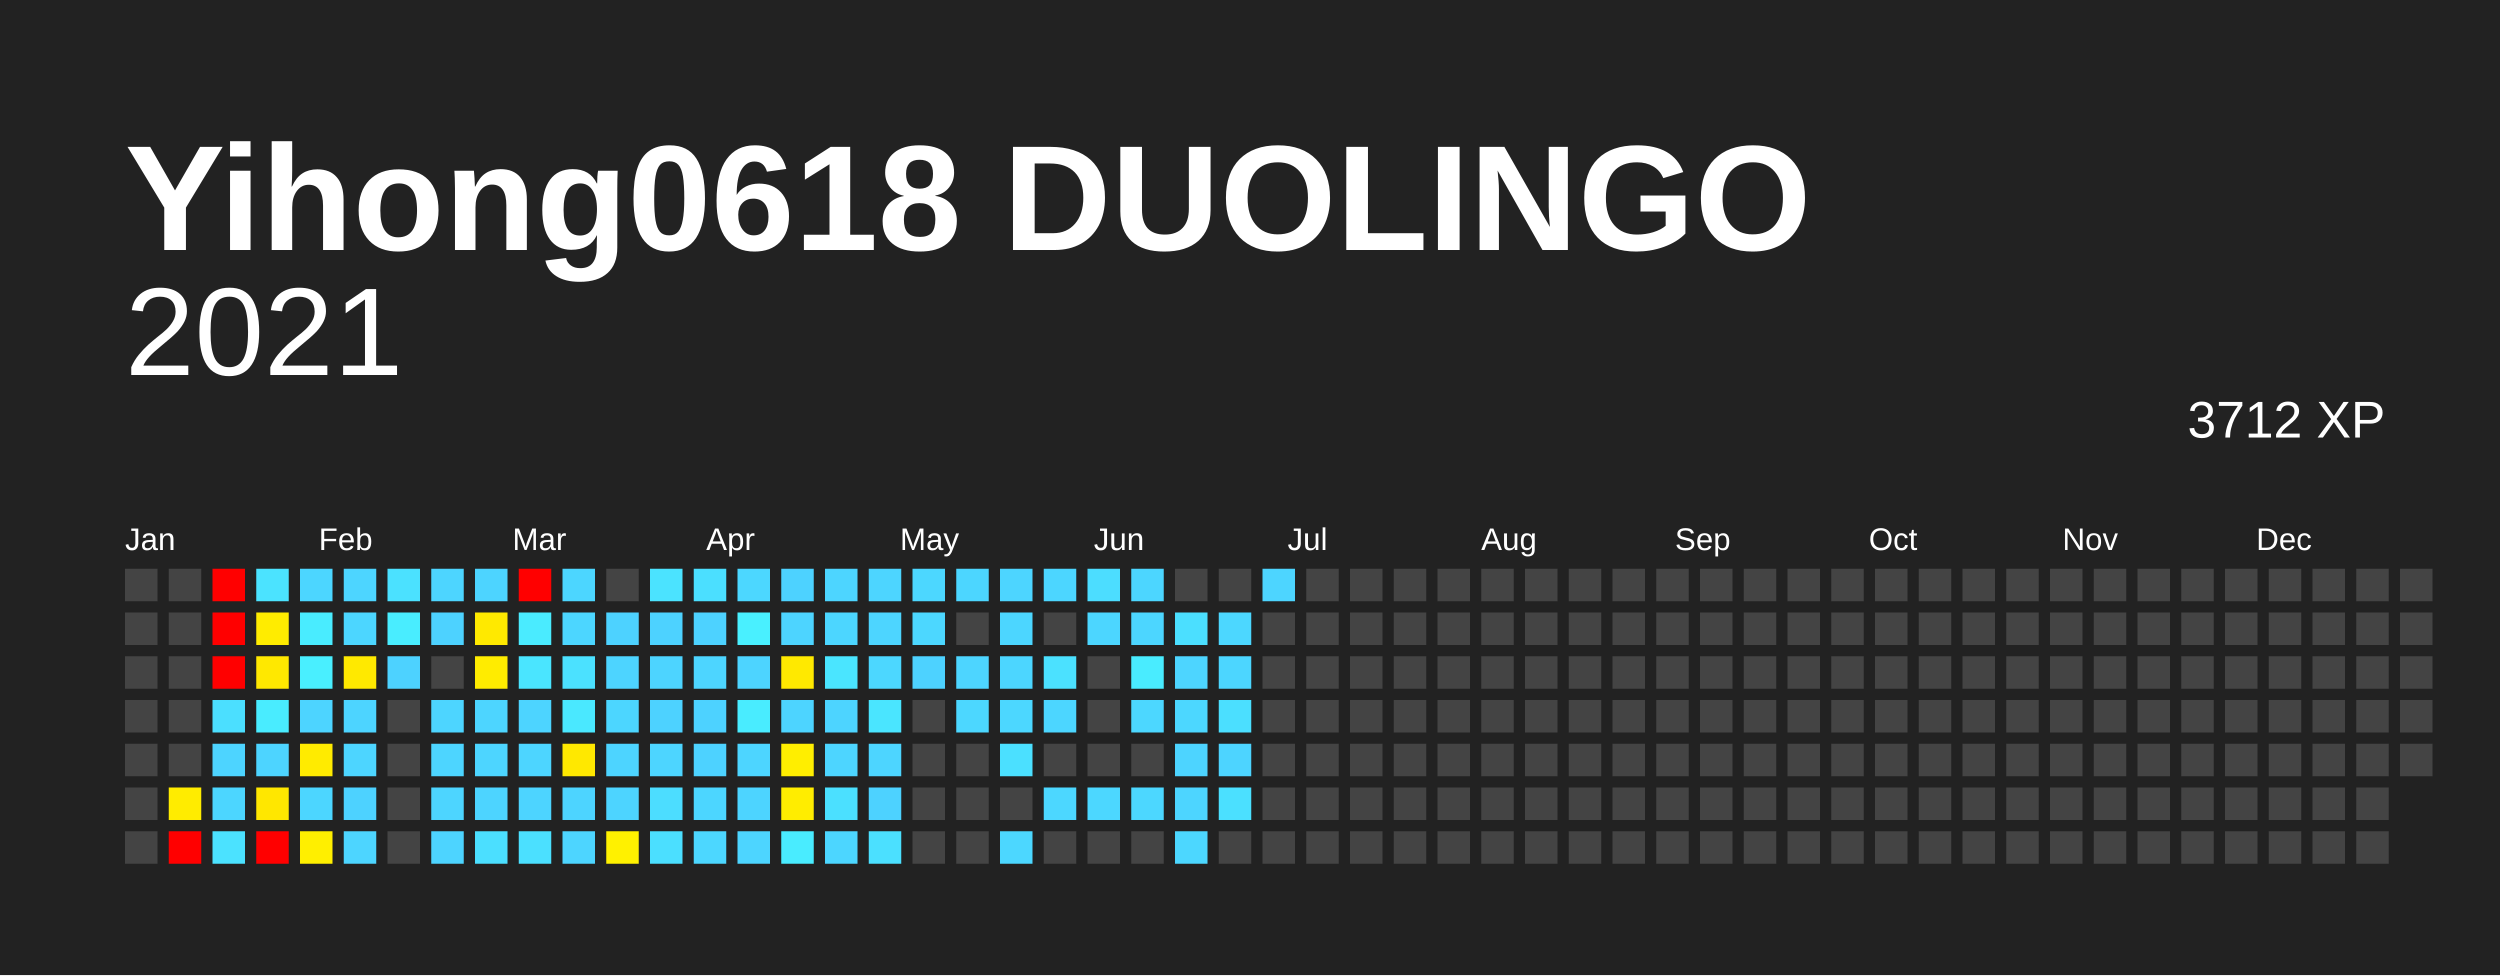
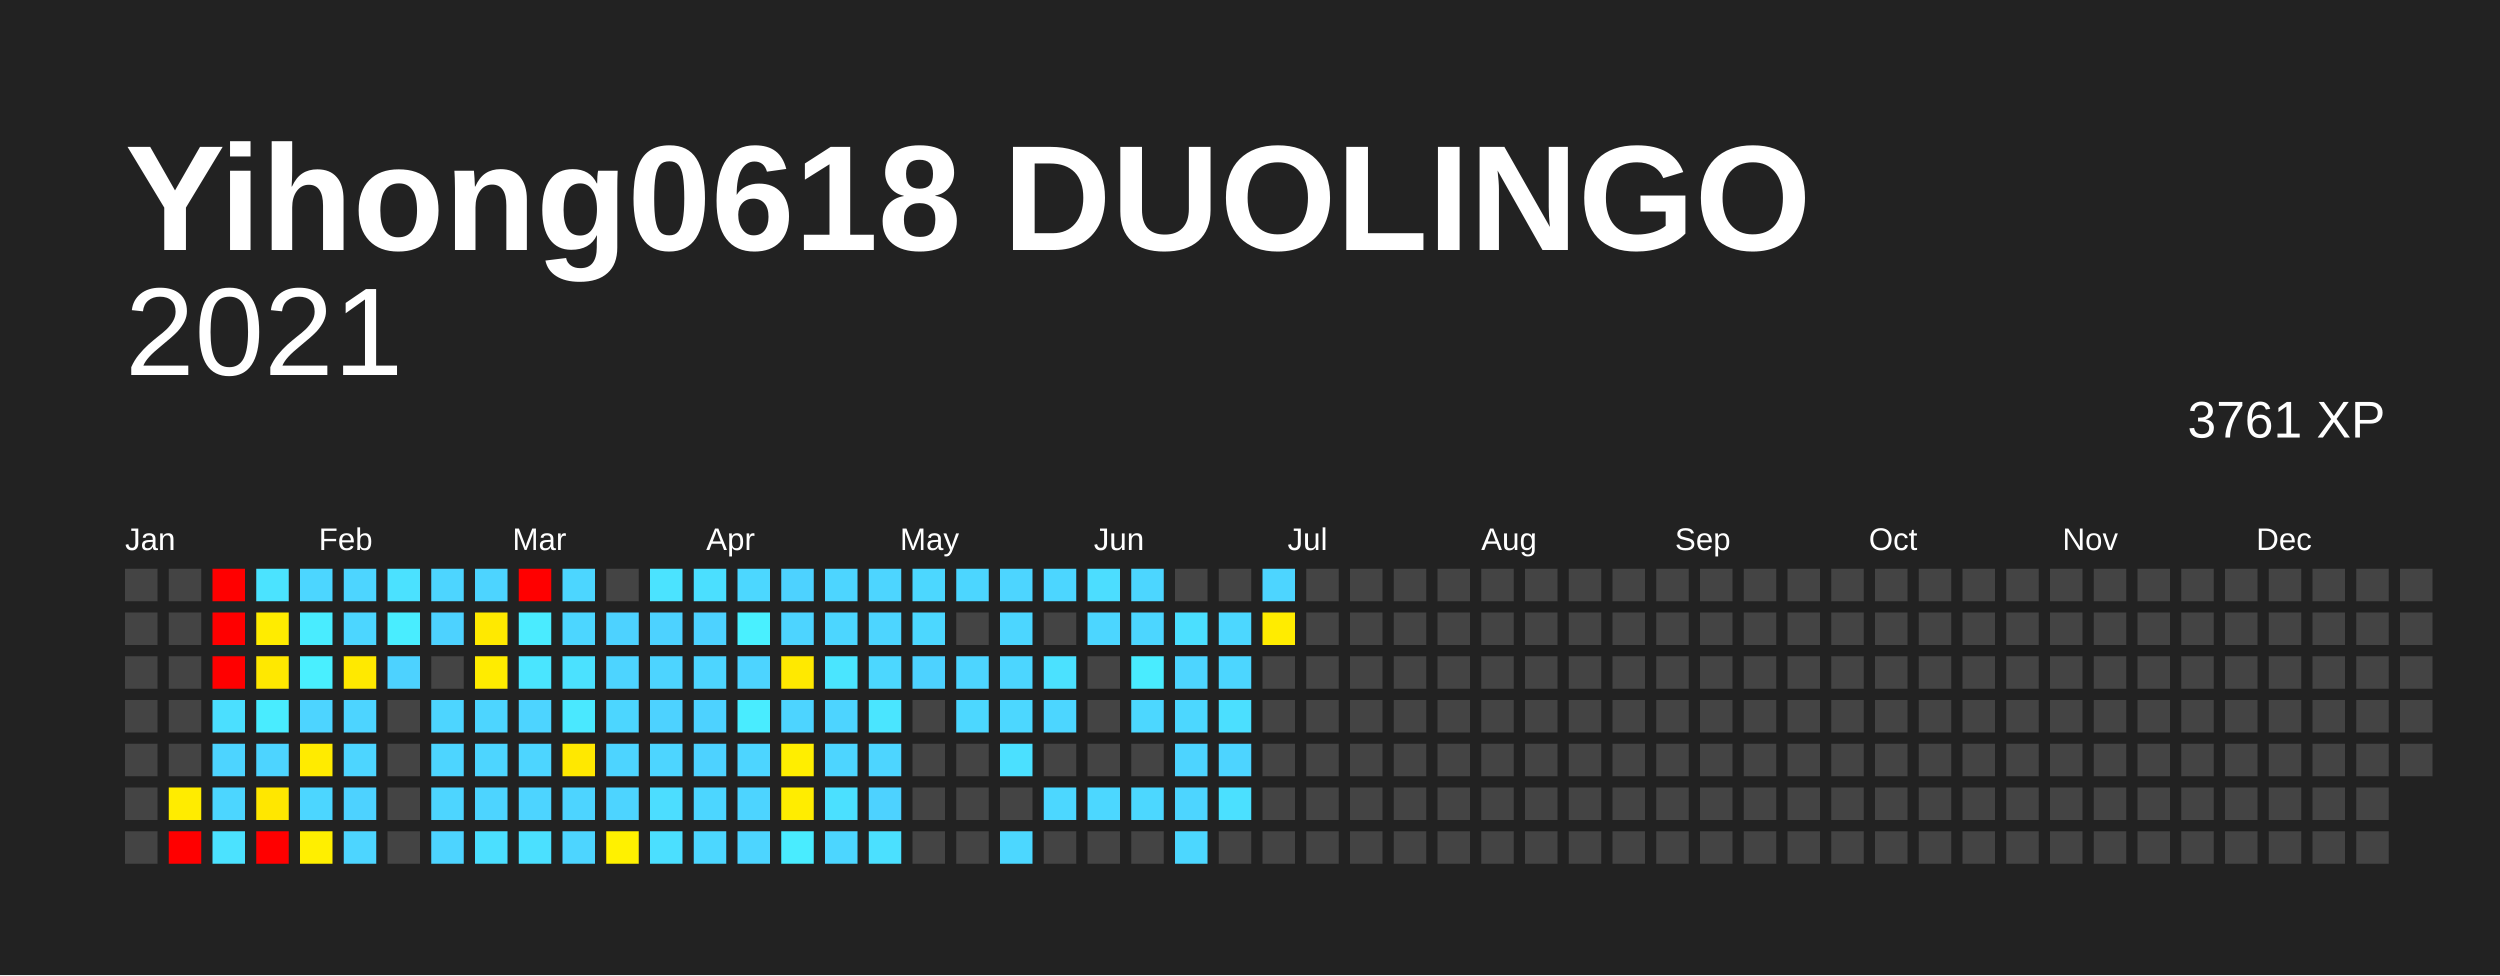
<svg xmlns="http://www.w3.org/2000/svg" baseProfile="full" height="78mm" version="1.1" viewBox="0,0,200,78" width="200mm">
  <defs />
  <rect fill="#222222" height="78" width="200" x="0" y="0" />
  <text fill="#FFFFFF" style="font-size:12px; font-family:Arial; font-weight:bold;" x="10" y="20">Yihong0618 DUOLINGO</text>
  <text alignment-baseline="hanging" fill="#FFFFFF" style="font-size:10.0px; font-family:Arial;" x="10" y="30">2021</text>
-   <text alignment-baseline="hanging" fill="#FFFFFF" style="font-size:4.125px; font-family:Arial;" x="175" y="35">3712 XP</text>
+   <text alignment-baseline="hanging" fill="#FFFFFF" style="font-size:4.125px; font-family:Arial;" x="175" y="35">3761 XP</text>
  <text fill="#FFFFFF" style="font-size:2.5px; font-family:Arial" x="10.0" y="44">Jan</text>
  <text fill="#FFFFFF" style="font-size:2.5px; font-family:Arial" x="25.5" y="44">Feb</text>
  <text fill="#FFFFFF" style="font-size:2.5px; font-family:Arial" x="41.0" y="44">Mar</text>
  <text fill="#FFFFFF" style="font-size:2.5px; font-family:Arial" x="56.5" y="44">Apr</text>
  <text fill="#FFFFFF" style="font-size:2.5px; font-family:Arial" x="72.0" y="44">May</text>
  <text fill="#FFFFFF" style="font-size:2.5px; font-family:Arial" x="87.5" y="44">Jun</text>
  <text fill="#FFFFFF" style="font-size:2.5px; font-family:Arial" x="103.0" y="44">Jul</text>
  <text fill="#FFFFFF" style="font-size:2.5px; font-family:Arial" x="118.5" y="44">Aug</text>
  <text fill="#FFFFFF" style="font-size:2.5px; font-family:Arial" x="134.0" y="44">Sep</text>
  <text fill="#FFFFFF" style="font-size:2.5px; font-family:Arial" x="149.5" y="44">Oct</text>
  <text fill="#FFFFFF" style="font-size:2.5px; font-family:Arial" x="165.0" y="44">Nov</text>
  <text fill="#FFFFFF" style="font-size:2.5px; font-family:Arial" x="180.5" y="44">Dec</text>
  <rect fill="#444444" height="2.6" width="2.6" x="10.0" y="45.5" />
  <rect fill="#444444" height="2.6" width="2.6" x="10.0" y="49.0" />
  <rect fill="#444444" height="2.6" width="2.6" x="10.0" y="52.5" />
  <rect fill="#444444" height="2.6" width="2.6" x="10.0" y="56.0" />
  <rect fill="#444444" height="2.6" width="2.6" x="10.0" y="59.5" />
  <rect fill="#444444" height="2.6" width="2.6" x="10.0" y="63.0" />
  <rect fill="#444444" height="2.6" width="2.6" x="10.0" y="66.5" />
  <rect fill="#444444" height="2.6" width="2.6" x="13.5" y="45.5" />
  <rect fill="#444444" height="2.6" width="2.6" x="13.5" y="49.0" />
  <rect fill="#444444" height="2.6" width="2.6" x="13.5" y="52.5" />
  <rect fill="#444444" height="2.6" width="2.6" x="13.5" y="56.0" />
  <rect fill="#444444" height="2.6" width="2.6" x="13.5" y="59.5" />
  <rect fill="#ffec00" height="2.6" width="2.6" x="13.5" y="63.0" />
  <rect fill="red" height="2.6" width="2.6" x="13.5" y="66.5" />
  <rect fill="red" height="2.6" width="2.6" x="17.0" y="45.5" />
  <rect fill="red" height="2.6" width="2.6" x="17.0" y="49.0" />
  <rect fill="red" height="2.6" width="2.6" x="17.0" y="52.5" />
  <rect fill="#4bdfff" height="2.6" width="2.6" x="17.0" y="56.0" />
  <rect fill="#4dd4ff" height="2.6" width="2.6" x="17.0" y="59.5" />
  <rect fill="#4cd6ff" height="2.6" width="2.6" x="17.0" y="63.0" />
  <rect fill="#4be2ff" height="2.6" width="2.6" x="17.0" y="66.5" />
  <rect fill="#4be3ff" height="2.6" width="2.6" x="20.5" y="45.5" />
  <rect fill="#ffec00" height="2.6" width="2.6" x="20.5" y="49.0" />
  <rect fill="#ffe800" height="2.6" width="2.6" x="20.5" y="52.5" />
  <rect fill="#49ecff" height="2.6" width="2.6" x="20.5" y="56.0" />
  <rect fill="#4dd4ff" height="2.6" width="2.6" x="20.5" y="59.5" />
  <rect fill="#ffe700" height="2.6" width="2.6" x="20.5" y="63.0" />
  <rect fill="red" height="2.6" width="2.6" x="20.5" y="66.5" />
  <rect fill="#4cd6ff" height="2.6" width="2.6" x="24.0" y="45.5" />
  <rect fill="#49ecff" height="2.6" width="2.6" x="24.0" y="49.0" />
  <rect fill="#49efff" height="2.6" width="2.6" x="24.0" y="52.5" />
  <rect fill="#4dd4ff" height="2.6" width="2.6" x="24.0" y="56.0" />
  <rect fill="#ffeb00" height="2.6" width="2.6" x="24.0" y="59.5" />
  <rect fill="#4cd6ff" height="2.6" width="2.6" x="24.0" y="63.0" />
  <rect fill="#ffef00" height="2.6" width="2.6" x="24.0" y="66.5" />
  <rect fill="#4dd5ff" height="2.6" width="2.6" x="27.5" y="45.5" />
  <rect fill="#4cd6ff" height="2.6" width="2.6" x="27.5" y="49.0" />
  <rect fill="#ffe900" height="2.6" width="2.6" x="27.5" y="52.5" />
  <rect fill="#4dd4ff" height="2.6" width="2.6" x="27.5" y="56.0" />
  <rect fill="#4dd5ff" height="2.6" width="2.6" x="27.5" y="59.5" />
  <rect fill="#4dd2ff" height="2.6" width="2.6" x="27.5" y="63.0" />
  <rect fill="#4dd5ff" height="2.6" width="2.6" x="27.5" y="66.5" />
  <rect fill="#4be1ff" height="2.6" width="2.6" x="31.0" y="45.5" />
  <rect fill="#49edff" height="2.6" width="2.6" x="31.0" y="49.0" />
  <rect fill="#4dd2ff" height="2.6" width="2.6" x="31.0" y="52.5" />
  <rect fill="#444444" height="2.6" width="2.6" x="31.0" y="56.0" />
  <rect fill="#444444" height="2.6" width="2.6" x="31.0" y="59.5" />
  <rect fill="#444444" height="2.6" width="2.6" x="31.0" y="63.0" />
  <rect fill="#444444" height="2.6" width="2.6" x="31.0" y="66.5" />
  <rect fill="#4dd5ff" height="2.6" width="2.6" x="34.5" y="45.5" />
  <rect fill="#4dd2ff" height="2.6" width="2.6" x="34.5" y="49.0" />
  <rect fill="#444444" height="2.6" width="2.6" x="34.5" y="52.5" />
  <rect fill="#4dd5ff" height="2.6" width="2.6" x="34.5" y="56.0" />
  <rect fill="#4dd5ff" height="2.6" width="2.6" x="34.5" y="59.5" />
  <rect fill="#4dd5ff" height="2.6" width="2.6" x="34.5" y="63.0" />
  <rect fill="#4dd4ff" height="2.6" width="2.6" x="34.5" y="66.5" />
  <rect fill="#4dd4ff" height="2.6" width="2.6" x="38.0" y="45.5" />
  <rect fill="#ffe900" height="2.6" width="2.6" x="38.0" y="49.0" />
  <rect fill="#ffec00" height="2.6" width="2.6" x="38.0" y="52.5" />
  <rect fill="#4dd5ff" height="2.6" width="2.6" x="38.0" y="56.0" />
  <rect fill="#4dd5ff" height="2.6" width="2.6" x="38.0" y="59.5" />
  <rect fill="#4dd4ff" height="2.6" width="2.6" x="38.0" y="63.0" />
  <rect fill="#4bdfff" height="2.6" width="2.6" x="38.0" y="66.5" />
  <rect fill="red" height="2.6" width="2.6" x="41.5" y="45.5" />
  <rect fill="#4aebff" height="2.6" width="2.6" x="41.5" y="49.0" />
  <rect fill="#4ae5ff" height="2.6" width="2.6" x="41.5" y="52.5" />
  <rect fill="#4dd4ff" height="2.6" width="2.6" x="41.5" y="56.0" />
  <rect fill="#4dd5ff" height="2.6" width="2.6" x="41.5" y="59.5" />
  <rect fill="#4dd4ff" height="2.6" width="2.6" x="41.5" y="63.0" />
  <rect fill="#4be0ff" height="2.6" width="2.6" x="41.5" y="66.5" />
  <rect fill="#4cd6ff" height="2.6" width="2.6" x="45.0" y="45.5" />
  <rect fill="#4cd6ff" height="2.6" width="2.6" x="45.0" y="49.0" />
  <rect fill="#4be1ff" height="2.6" width="2.6" x="45.0" y="52.5" />
  <rect fill="#4ae8ff" height="2.6" width="2.6" x="45.0" y="56.0" />
  <rect fill="#ffe800" height="2.6" width="2.6" x="45.0" y="59.5" />
  <rect fill="#4dd4ff" height="2.6" width="2.6" x="45.0" y="63.0" />
  <rect fill="#4dd5ff" height="2.6" width="2.6" x="45.0" y="66.5" />
  <rect fill="#444444" height="2.6" width="2.6" x="48.5" y="45.5" />
  <rect fill="#4dd2ff" height="2.6" width="2.6" x="48.5" y="49.0" />
  <rect fill="#4dd4ff" height="2.6" width="2.6" x="48.5" y="52.5" />
  <rect fill="#4cd6ff" height="2.6" width="2.6" x="48.5" y="56.0" />
  <rect fill="#4dd4ff" height="2.6" width="2.6" x="48.5" y="59.5" />
  <rect fill="#4dd4ff" height="2.6" width="2.6" x="48.5" y="63.0" />
  <rect fill="#fff100" height="2.6" width="2.6" x="48.5" y="66.5" />
  <rect fill="#4be3ff" height="2.6" width="2.6" x="52.0" y="45.5" />
  <rect fill="#4dd2ff" height="2.6" width="2.6" x="52.0" y="49.0" />
  <rect fill="#4dd4ff" height="2.6" width="2.6" x="52.0" y="52.5" />
  <rect fill="#4dd2ff" height="2.6" width="2.6" x="52.0" y="56.0" />
  <rect fill="#4dd5ff" height="2.6" width="2.6" x="52.0" y="59.5" />
  <rect fill="#4cddff" height="2.6" width="2.6" x="52.0" y="63.0" />
  <rect fill="#4bdfff" height="2.6" width="2.6" x="52.0" y="66.5" />
  <rect fill="#4bdfff" height="2.6" width="2.6" x="55.5" y="45.5" />
  <rect fill="#4dd2ff" height="2.6" width="2.6" x="55.5" y="49.0" />
  <rect fill="#4dd5ff" height="2.6" width="2.6" x="55.5" y="52.5" />
  <rect fill="#4dd2ff" height="2.6" width="2.6" x="55.5" y="56.0" />
  <rect fill="#4dd2ff" height="2.6" width="2.6" x="55.5" y="59.5" />
  <rect fill="#4cd6ff" height="2.6" width="2.6" x="55.5" y="63.0" />
  <rect fill="#4cd7ff" height="2.6" width="2.6" x="55.5" y="66.5" />
  <rect fill="#4cd7ff" height="2.6" width="2.6" x="59.0" y="45.5" />
  <rect fill="#49f0ff" height="2.6" width="2.6" x="59.0" y="49.0" />
  <rect fill="#4dd4ff" height="2.6" width="2.6" x="59.0" y="52.5" />
  <rect fill="#49ecff" height="2.6" width="2.6" x="59.0" y="56.0" />
  <rect fill="#4dd5ff" height="2.6" width="2.6" x="59.0" y="59.5" />
  <rect fill="#4dd4ff" height="2.6" width="2.6" x="59.0" y="63.0" />
  <rect fill="#4dd5ff" height="2.6" width="2.6" x="59.0" y="66.5" />
  <rect fill="#4dd2ff" height="2.6" width="2.6" x="62.5" y="45.5" />
  <rect fill="#4dd4ff" height="2.6" width="2.6" x="62.5" y="49.0" />
  <rect fill="#ffe900" height="2.6" width="2.6" x="62.5" y="52.5" />
  <rect fill="#4dd4ff" height="2.6" width="2.6" x="62.5" y="56.0" />
  <rect fill="#ffee00" height="2.6" width="2.6" x="62.5" y="59.5" />
  <rect fill="#ffed00" height="2.6" width="2.6" x="62.5" y="63.0" />
  <rect fill="#49ecff" height="2.6" width="2.6" x="62.5" y="66.5" />
  <rect fill="#4dd5ff" height="2.6" width="2.6" x="66.0" y="45.5" />
  <rect fill="#4cd6ff" height="2.6" width="2.6" x="66.0" y="49.0" />
  <rect fill="#4ae5ff" height="2.6" width="2.6" x="66.0" y="52.5" />
  <rect fill="#4dd4ff" height="2.6" width="2.6" x="66.0" y="56.0" />
  <rect fill="#4dd5ff" height="2.6" width="2.6" x="66.0" y="59.5" />
  <rect fill="#4be0ff" height="2.6" width="2.6" x="66.0" y="63.0" />
  <rect fill="#4cd6ff" height="2.6" width="2.6" x="66.0" y="66.5" />
  <rect fill="#4dd5ff" height="2.6" width="2.6" x="69.5" y="45.5" />
  <rect fill="#4dd5ff" height="2.6" width="2.6" x="69.5" y="49.0" />
  <rect fill="#4cd7ff" height="2.6" width="2.6" x="69.5" y="52.5" />
  <rect fill="#4ae5ff" height="2.6" width="2.6" x="69.5" y="56.0" />
  <rect fill="#4dd5ff" height="2.6" width="2.6" x="69.5" y="59.5" />
  <rect fill="#4dd2ff" height="2.6" width="2.6" x="69.5" y="63.0" />
  <rect fill="#4be0ff" height="2.6" width="2.6" x="69.5" y="66.5" />
  <rect fill="#4cd7ff" height="2.6" width="2.6" x="73.0" y="45.5" />
  <rect fill="#4cd7ff" height="2.6" width="2.6" x="73.0" y="49.0" />
  <rect fill="#4dd2ff" height="2.6" width="2.6" x="73.0" y="52.5" />
  <rect fill="#444444" height="2.6" width="2.6" x="73.0" y="56.0" />
  <rect fill="#444444" height="2.6" width="2.6" x="73.0" y="59.5" />
  <rect fill="#444444" height="2.6" width="2.6" x="73.0" y="63.0" />
  <rect fill="#444444" height="2.6" width="2.6" x="73.0" y="66.5" />
  <rect fill="#4cd6ff" height="2.6" width="2.6" x="76.5" y="45.5" />
  <rect fill="#444444" height="2.6" width="2.6" x="76.5" y="49.0" />
  <rect fill="#4dd5ff" height="2.6" width="2.6" x="76.5" y="52.5" />
  <rect fill="#4cd7ff" height="2.6" width="2.6" x="76.5" y="56.0" />
  <rect fill="#444444" height="2.6" width="2.6" x="76.5" y="59.5" />
  <rect fill="#444444" height="2.6" width="2.6" x="76.5" y="63.0" />
  <rect fill="#444444" height="2.6" width="2.6" x="76.5" y="66.5" />
  <rect fill="#4dd5ff" height="2.6" width="2.6" x="80.0" y="45.5" />
  <rect fill="#4cd6ff" height="2.6" width="2.6" x="80.0" y="49.0" />
  <rect fill="#4cd6ff" height="2.6" width="2.6" x="80.0" y="52.5" />
  <rect fill="#4cd7ff" height="2.6" width="2.6" x="80.0" y="56.0" />
  <rect fill="#4be0ff" height="2.6" width="2.6" x="80.0" y="59.5" />
  <rect fill="#444444" height="2.6" width="2.6" x="80.0" y="63.0" />
  <rect fill="#4cd7ff" height="2.6" width="2.6" x="80.0" y="66.5" />
  <rect fill="#4cd6ff" height="2.6" width="2.6" x="83.5" y="45.5" />
  <rect fill="#444444" height="2.6" width="2.6" x="83.5" y="49.0" />
  <rect fill="#4be1ff" height="2.6" width="2.6" x="83.5" y="52.5" />
  <rect fill="#4cd6ff" height="2.6" width="2.6" x="83.5" y="56.0" />
  <rect fill="#444444" height="2.6" width="2.6" x="83.5" y="59.5" />
  <rect fill="#4cd7ff" height="2.6" width="2.6" x="83.5" y="63.0" />
  <rect fill="#444444" height="2.6" width="2.6" x="83.5" y="66.5" />
  <rect fill="#4cddff" height="2.6" width="2.6" x="87.0" y="45.5" />
  <rect fill="#4cd6ff" height="2.6" width="2.6" x="87.0" y="49.0" />
  <rect fill="#444444" height="2.6" width="2.6" x="87.0" y="52.5" />
  <rect fill="#444444" height="2.6" width="2.6" x="87.0" y="56.0" />
  <rect fill="#444444" height="2.6" width="2.6" x="87.0" y="59.5" />
  <rect fill="#4cd7ff" height="2.6" width="2.6" x="87.0" y="63.0" />
  <rect fill="#444444" height="2.6" width="2.6" x="87.0" y="66.5" />
  <rect fill="#4cd6ff" height="2.6" width="2.6" x="90.5" y="45.5" />
  <rect fill="#4cd6ff" height="2.6" width="2.6" x="90.5" y="49.0" />
  <rect fill="#49ecff" height="2.6" width="2.6" x="90.5" y="52.5" />
  <rect fill="#4cd7ff" height="2.6" width="2.6" x="90.5" y="56.0" />
  <rect fill="#444444" height="2.6" width="2.6" x="90.5" y="59.5" />
  <rect fill="#4cd7ff" height="2.6" width="2.6" x="90.5" y="63.0" />
  <rect fill="#444444" height="2.6" width="2.6" x="90.5" y="66.5" />
  <rect fill="#444444" height="2.6" width="2.6" x="94.0" y="45.5" />
  <rect fill="#4bdfff" height="2.6" width="2.6" x="94.0" y="49.0" />
  <rect fill="#4dd5ff" height="2.6" width="2.6" x="94.0" y="52.5" />
  <rect fill="#4cd7ff" height="2.6" width="2.6" x="94.0" y="56.0" />
  <rect fill="#4dd4ff" height="2.6" width="2.6" x="94.0" y="59.5" />
  <rect fill="#4dd5ff" height="2.6" width="2.6" x="94.0" y="63.0" />
  <rect fill="#4cd7ff" height="2.6" width="2.6" x="94.0" y="66.5" />
  <rect fill="#444444" height="2.6" width="2.6" x="97.5" y="45.5" />
  <rect fill="#4cd7ff" height="2.6" width="2.6" x="97.5" y="49.0" />
  <rect fill="#4cd6ff" height="2.6" width="2.6" x="97.5" y="52.5" />
  <rect fill="#4bdfff" height="2.6" width="2.6" x="97.5" y="56.0" />
  <rect fill="#4dd4ff" height="2.6" width="2.6" x="97.5" y="59.5" />
  <rect fill="#4be0ff" height="2.6" width="2.6" x="97.5" y="63.0" />
  <rect fill="#444444" height="2.6" width="2.6" x="97.5" y="66.5" />
  <rect fill="#4dd5ff" height="2.6" width="2.6" x="101.0" y="45.5" />
-   <rect fill="#444444" height="2.6" width="2.6" x="101.0" y="49.0" />
+   <rect fill="#ffec00" height="2.6" width="2.6" x="101.0" y="49.0" />
  <rect fill="#444444" height="2.6" width="2.6" x="101.0" y="52.5" />
  <rect fill="#444444" height="2.6" width="2.6" x="101.0" y="56.0" />
  <rect fill="#444444" height="2.6" width="2.6" x="101.0" y="59.5" />
  <rect fill="#444444" height="2.6" width="2.6" x="101.0" y="63.0" />
  <rect fill="#444444" height="2.6" width="2.6" x="101.0" y="66.5" />
  <rect fill="#444444" height="2.6" width="2.6" x="104.5" y="45.5" />
  <rect fill="#444444" height="2.6" width="2.6" x="104.5" y="49.0" />
  <rect fill="#444444" height="2.6" width="2.6" x="104.5" y="52.5" />
  <rect fill="#444444" height="2.6" width="2.6" x="104.5" y="56.0" />
  <rect fill="#444444" height="2.6" width="2.6" x="104.5" y="59.5" />
  <rect fill="#444444" height="2.6" width="2.6" x="104.5" y="63.0" />
  <rect fill="#444444" height="2.6" width="2.6" x="104.5" y="66.5" />
  <rect fill="#444444" height="2.6" width="2.6" x="108.0" y="45.5" />
  <rect fill="#444444" height="2.6" width="2.6" x="108.0" y="49.0" />
  <rect fill="#444444" height="2.6" width="2.6" x="108.0" y="52.5" />
  <rect fill="#444444" height="2.6" width="2.6" x="108.0" y="56.0" />
  <rect fill="#444444" height="2.6" width="2.6" x="108.0" y="59.5" />
  <rect fill="#444444" height="2.6" width="2.6" x="108.0" y="63.0" />
  <rect fill="#444444" height="2.6" width="2.6" x="108.0" y="66.5" />
  <rect fill="#444444" height="2.6" width="2.6" x="111.5" y="45.5" />
  <rect fill="#444444" height="2.6" width="2.6" x="111.5" y="49.0" />
  <rect fill="#444444" height="2.6" width="2.6" x="111.5" y="52.5" />
  <rect fill="#444444" height="2.6" width="2.6" x="111.5" y="56.0" />
  <rect fill="#444444" height="2.6" width="2.6" x="111.5" y="59.5" />
  <rect fill="#444444" height="2.6" width="2.6" x="111.5" y="63.0" />
  <rect fill="#444444" height="2.6" width="2.6" x="111.5" y="66.5" />
  <rect fill="#444444" height="2.6" width="2.6" x="115.0" y="45.5" />
  <rect fill="#444444" height="2.6" width="2.6" x="115.0" y="49.0" />
  <rect fill="#444444" height="2.6" width="2.6" x="115.0" y="52.5" />
  <rect fill="#444444" height="2.6" width="2.6" x="115.0" y="56.0" />
  <rect fill="#444444" height="2.6" width="2.6" x="115.0" y="59.5" />
  <rect fill="#444444" height="2.6" width="2.6" x="115.0" y="63.0" />
  <rect fill="#444444" height="2.6" width="2.6" x="115.0" y="66.5" />
  <rect fill="#444444" height="2.6" width="2.6" x="118.5" y="45.5" />
  <rect fill="#444444" height="2.6" width="2.6" x="118.5" y="49.0" />
  <rect fill="#444444" height="2.6" width="2.6" x="118.5" y="52.5" />
  <rect fill="#444444" height="2.6" width="2.6" x="118.5" y="56.0" />
  <rect fill="#444444" height="2.6" width="2.6" x="118.5" y="59.5" />
  <rect fill="#444444" height="2.6" width="2.6" x="118.5" y="63.0" />
  <rect fill="#444444" height="2.6" width="2.6" x="118.5" y="66.5" />
  <rect fill="#444444" height="2.6" width="2.6" x="122.0" y="45.5" />
  <rect fill="#444444" height="2.6" width="2.6" x="122.0" y="49.0" />
  <rect fill="#444444" height="2.6" width="2.6" x="122.0" y="52.5" />
  <rect fill="#444444" height="2.6" width="2.6" x="122.0" y="56.0" />
  <rect fill="#444444" height="2.6" width="2.6" x="122.0" y="59.5" />
  <rect fill="#444444" height="2.6" width="2.6" x="122.0" y="63.0" />
  <rect fill="#444444" height="2.6" width="2.6" x="122.0" y="66.5" />
  <rect fill="#444444" height="2.6" width="2.6" x="125.5" y="45.5" />
  <rect fill="#444444" height="2.6" width="2.6" x="125.5" y="49.0" />
  <rect fill="#444444" height="2.6" width="2.6" x="125.5" y="52.5" />
  <rect fill="#444444" height="2.6" width="2.6" x="125.5" y="56.0" />
  <rect fill="#444444" height="2.6" width="2.6" x="125.5" y="59.5" />
  <rect fill="#444444" height="2.6" width="2.6" x="125.5" y="63.0" />
  <rect fill="#444444" height="2.6" width="2.6" x="125.5" y="66.5" />
  <rect fill="#444444" height="2.6" width="2.6" x="129.0" y="45.5" />
  <rect fill="#444444" height="2.6" width="2.6" x="129.0" y="49.0" />
  <rect fill="#444444" height="2.6" width="2.6" x="129.0" y="52.5" />
  <rect fill="#444444" height="2.6" width="2.6" x="129.0" y="56.0" />
  <rect fill="#444444" height="2.6" width="2.6" x="129.0" y="59.5" />
  <rect fill="#444444" height="2.6" width="2.6" x="129.0" y="63.0" />
  <rect fill="#444444" height="2.6" width="2.6" x="129.0" y="66.5" />
  <rect fill="#444444" height="2.6" width="2.6" x="132.5" y="45.5" />
  <rect fill="#444444" height="2.6" width="2.6" x="132.5" y="49.0" />
  <rect fill="#444444" height="2.6" width="2.6" x="132.5" y="52.5" />
  <rect fill="#444444" height="2.6" width="2.6" x="132.5" y="56.0" />
  <rect fill="#444444" height="2.6" width="2.6" x="132.5" y="59.5" />
  <rect fill="#444444" height="2.6" width="2.6" x="132.5" y="63.0" />
  <rect fill="#444444" height="2.6" width="2.6" x="132.5" y="66.5" />
  <rect fill="#444444" height="2.6" width="2.6" x="136.0" y="45.5" />
  <rect fill="#444444" height="2.6" width="2.6" x="136.0" y="49.0" />
  <rect fill="#444444" height="2.6" width="2.6" x="136.0" y="52.5" />
  <rect fill="#444444" height="2.6" width="2.6" x="136.0" y="56.0" />
  <rect fill="#444444" height="2.6" width="2.6" x="136.0" y="59.5" />
  <rect fill="#444444" height="2.6" width="2.6" x="136.0" y="63.0" />
  <rect fill="#444444" height="2.6" width="2.6" x="136.0" y="66.5" />
  <rect fill="#444444" height="2.6" width="2.6" x="139.5" y="45.5" />
  <rect fill="#444444" height="2.6" width="2.6" x="139.5" y="49.0" />
  <rect fill="#444444" height="2.6" width="2.6" x="139.5" y="52.5" />
  <rect fill="#444444" height="2.6" width="2.6" x="139.5" y="56.0" />
  <rect fill="#444444" height="2.6" width="2.6" x="139.5" y="59.5" />
  <rect fill="#444444" height="2.6" width="2.6" x="139.5" y="63.0" />
  <rect fill="#444444" height="2.6" width="2.6" x="139.5" y="66.5" />
  <rect fill="#444444" height="2.6" width="2.6" x="143.0" y="45.5" />
  <rect fill="#444444" height="2.6" width="2.6" x="143.0" y="49.0" />
  <rect fill="#444444" height="2.6" width="2.6" x="143.0" y="52.5" />
  <rect fill="#444444" height="2.6" width="2.6" x="143.0" y="56.0" />
  <rect fill="#444444" height="2.6" width="2.6" x="143.0" y="59.5" />
  <rect fill="#444444" height="2.6" width="2.6" x="143.0" y="63.0" />
  <rect fill="#444444" height="2.6" width="2.6" x="143.0" y="66.5" />
  <rect fill="#444444" height="2.6" width="2.6" x="146.5" y="45.5" />
  <rect fill="#444444" height="2.6" width="2.6" x="146.5" y="49.0" />
  <rect fill="#444444" height="2.6" width="2.6" x="146.5" y="52.5" />
  <rect fill="#444444" height="2.6" width="2.6" x="146.5" y="56.0" />
  <rect fill="#444444" height="2.6" width="2.6" x="146.5" y="59.5" />
  <rect fill="#444444" height="2.6" width="2.6" x="146.5" y="63.0" />
  <rect fill="#444444" height="2.6" width="2.6" x="146.5" y="66.5" />
  <rect fill="#444444" height="2.6" width="2.6" x="150.0" y="45.5" />
  <rect fill="#444444" height="2.6" width="2.6" x="150.0" y="49.0" />
  <rect fill="#444444" height="2.6" width="2.6" x="150.0" y="52.5" />
  <rect fill="#444444" height="2.6" width="2.6" x="150.0" y="56.0" />
  <rect fill="#444444" height="2.6" width="2.6" x="150.0" y="59.5" />
  <rect fill="#444444" height="2.6" width="2.6" x="150.0" y="63.0" />
  <rect fill="#444444" height="2.6" width="2.6" x="150.0" y="66.5" />
  <rect fill="#444444" height="2.6" width="2.6" x="153.5" y="45.5" />
  <rect fill="#444444" height="2.6" width="2.6" x="153.5" y="49.0" />
  <rect fill="#444444" height="2.6" width="2.6" x="153.5" y="52.5" />
  <rect fill="#444444" height="2.6" width="2.6" x="153.5" y="56.0" />
  <rect fill="#444444" height="2.6" width="2.6" x="153.5" y="59.5" />
  <rect fill="#444444" height="2.6" width="2.6" x="153.5" y="63.0" />
  <rect fill="#444444" height="2.6" width="2.6" x="153.5" y="66.5" />
  <rect fill="#444444" height="2.6" width="2.6" x="157.0" y="45.5" />
  <rect fill="#444444" height="2.6" width="2.6" x="157.0" y="49.0" />
  <rect fill="#444444" height="2.6" width="2.6" x="157.0" y="52.5" />
  <rect fill="#444444" height="2.6" width="2.6" x="157.0" y="56.0" />
  <rect fill="#444444" height="2.6" width="2.6" x="157.0" y="59.5" />
  <rect fill="#444444" height="2.6" width="2.6" x="157.0" y="63.0" />
  <rect fill="#444444" height="2.6" width="2.6" x="157.0" y="66.5" />
  <rect fill="#444444" height="2.6" width="2.6" x="160.5" y="45.5" />
  <rect fill="#444444" height="2.6" width="2.6" x="160.5" y="49.0" />
  <rect fill="#444444" height="2.6" width="2.6" x="160.5" y="52.5" />
  <rect fill="#444444" height="2.6" width="2.6" x="160.5" y="56.0" />
  <rect fill="#444444" height="2.6" width="2.6" x="160.5" y="59.5" />
  <rect fill="#444444" height="2.6" width="2.6" x="160.5" y="63.0" />
  <rect fill="#444444" height="2.6" width="2.6" x="160.5" y="66.5" />
  <rect fill="#444444" height="2.6" width="2.6" x="164.0" y="45.5" />
  <rect fill="#444444" height="2.6" width="2.6" x="164.0" y="49.0" />
  <rect fill="#444444" height="2.6" width="2.6" x="164.0" y="52.5" />
  <rect fill="#444444" height="2.6" width="2.6" x="164.0" y="56.0" />
  <rect fill="#444444" height="2.6" width="2.6" x="164.0" y="59.5" />
  <rect fill="#444444" height="2.6" width="2.6" x="164.0" y="63.0" />
  <rect fill="#444444" height="2.6" width="2.6" x="164.0" y="66.5" />
  <rect fill="#444444" height="2.6" width="2.6" x="167.5" y="45.5" />
  <rect fill="#444444" height="2.6" width="2.6" x="167.5" y="49.0" />
  <rect fill="#444444" height="2.6" width="2.6" x="167.5" y="52.5" />
  <rect fill="#444444" height="2.6" width="2.6" x="167.5" y="56.0" />
  <rect fill="#444444" height="2.6" width="2.6" x="167.5" y="59.5" />
  <rect fill="#444444" height="2.6" width="2.6" x="167.5" y="63.0" />
  <rect fill="#444444" height="2.6" width="2.6" x="167.5" y="66.5" />
  <rect fill="#444444" height="2.6" width="2.6" x="171.0" y="45.5" />
  <rect fill="#444444" height="2.6" width="2.6" x="171.0" y="49.0" />
  <rect fill="#444444" height="2.6" width="2.6" x="171.0" y="52.5" />
  <rect fill="#444444" height="2.6" width="2.6" x="171.0" y="56.0" />
  <rect fill="#444444" height="2.6" width="2.6" x="171.0" y="59.5" />
  <rect fill="#444444" height="2.6" width="2.6" x="171.0" y="63.0" />
  <rect fill="#444444" height="2.6" width="2.6" x="171.0" y="66.5" />
  <rect fill="#444444" height="2.6" width="2.6" x="174.5" y="45.5" />
  <rect fill="#444444" height="2.6" width="2.6" x="174.5" y="49.0" />
  <rect fill="#444444" height="2.6" width="2.6" x="174.5" y="52.5" />
  <rect fill="#444444" height="2.6" width="2.6" x="174.5" y="56.0" />
  <rect fill="#444444" height="2.6" width="2.6" x="174.5" y="59.5" />
  <rect fill="#444444" height="2.6" width="2.6" x="174.5" y="63.0" />
  <rect fill="#444444" height="2.6" width="2.6" x="174.5" y="66.5" />
  <rect fill="#444444" height="2.6" width="2.6" x="178.0" y="45.5" />
  <rect fill="#444444" height="2.6" width="2.6" x="178.0" y="49.0" />
  <rect fill="#444444" height="2.6" width="2.6" x="178.0" y="52.5" />
  <rect fill="#444444" height="2.6" width="2.6" x="178.0" y="56.0" />
  <rect fill="#444444" height="2.6" width="2.6" x="178.0" y="59.5" />
  <rect fill="#444444" height="2.6" width="2.6" x="178.0" y="63.0" />
  <rect fill="#444444" height="2.6" width="2.6" x="178.0" y="66.5" />
  <rect fill="#444444" height="2.6" width="2.6" x="181.5" y="45.5" />
  <rect fill="#444444" height="2.6" width="2.6" x="181.5" y="49.0" />
  <rect fill="#444444" height="2.6" width="2.6" x="181.5" y="52.5" />
  <rect fill="#444444" height="2.6" width="2.6" x="181.5" y="56.0" />
  <rect fill="#444444" height="2.6" width="2.6" x="181.5" y="59.5" />
  <rect fill="#444444" height="2.6" width="2.6" x="181.5" y="63.0" />
  <rect fill="#444444" height="2.6" width="2.6" x="181.5" y="66.5" />
  <rect fill="#444444" height="2.6" width="2.6" x="185.0" y="45.5" />
  <rect fill="#444444" height="2.6" width="2.6" x="185.0" y="49.0" />
  <rect fill="#444444" height="2.6" width="2.6" x="185.0" y="52.5" />
  <rect fill="#444444" height="2.6" width="2.6" x="185.0" y="56.0" />
  <rect fill="#444444" height="2.6" width="2.6" x="185.0" y="59.5" />
  <rect fill="#444444" height="2.6" width="2.6" x="185.0" y="63.0" />
  <rect fill="#444444" height="2.6" width="2.6" x="185.0" y="66.5" />
  <rect fill="#444444" height="2.6" width="2.6" x="188.5" y="45.5" />
  <rect fill="#444444" height="2.6" width="2.6" x="188.5" y="49.0" />
  <rect fill="#444444" height="2.6" width="2.6" x="188.5" y="52.5" />
  <rect fill="#444444" height="2.6" width="2.6" x="188.5" y="56.0" />
  <rect fill="#444444" height="2.6" width="2.6" x="188.5" y="59.5" />
  <rect fill="#444444" height="2.6" width="2.6" x="188.5" y="63.0" />
  <rect fill="#444444" height="2.6" width="2.6" x="188.5" y="66.5" />
  <rect fill="#444444" height="2.6" width="2.6" x="192.0" y="45.5" />
  <rect fill="#444444" height="2.6" width="2.6" x="192.0" y="49.0" />
  <rect fill="#444444" height="2.6" width="2.6" x="192.0" y="52.5" />
  <rect fill="#444444" height="2.6" width="2.6" x="192.0" y="56.0" />
  <rect fill="#444444" height="2.6" width="2.6" x="192.0" y="59.5" />
</svg>
